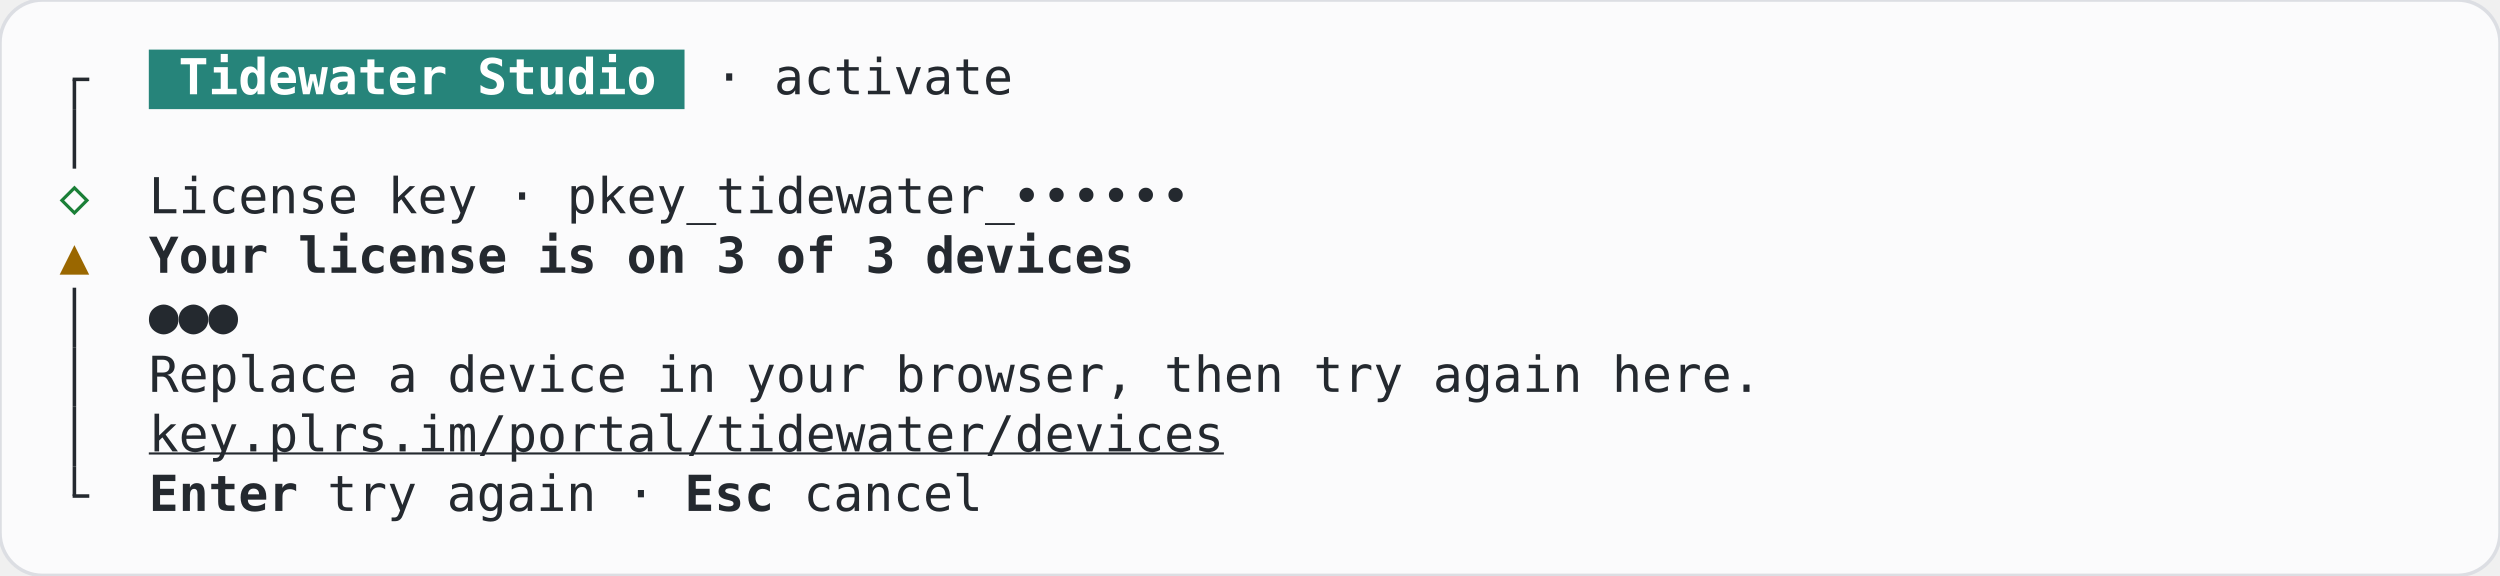
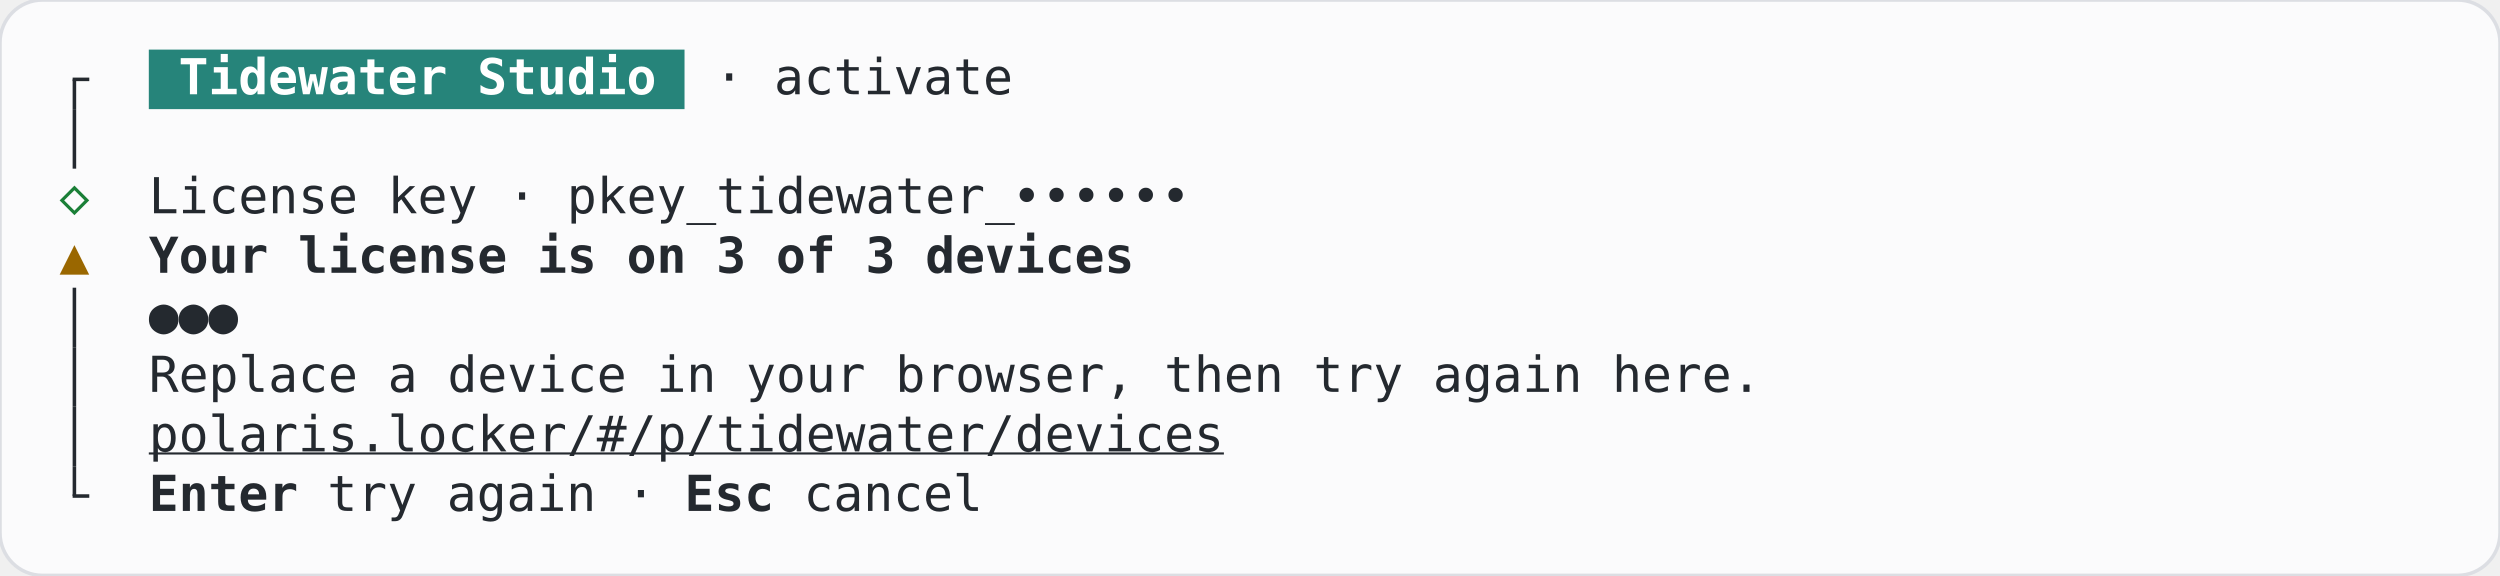
<svg xmlns="http://www.w3.org/2000/svg" width="705.6" height="162.4" viewBox="0 0 705.6 162.4" role="img" aria-label="DeviceLimit, browser-mode, terminal, light theme">
  <rect width="705.6" height="162.4" rx="12" fill="#fbfbfc" stroke="#dcdee3" />
  <g font-family="JetBrains Mono, ui-monospace, monospace" font-size="14" xml:space="preserve">
    <rect x="42" y="14" width="151.2" height="16.8" fill="#26847a" />
    <rect x="20.5" y="22.4" width="1" height="8.4" fill="#24292f" />
    <rect x="20.5" y="21.9" width="4.7" height="1" fill="#24292f" />
    <text x="50.4" y="26.6" textLength="134.4" lengthAdjust="spacingAndGlyphs" fill="#ffffff" font-weight="600">Tidewater Studio</text>
    <text x="201.6" y="26.6" textLength="84" lengthAdjust="spacingAndGlyphs" fill="#24292f">· activate</text>
    <rect x="20.5" y="30.8" width="1" height="16.8" fill="#24292f" />
    <text x="21" y="60.2" text-anchor="middle" fill="#1a7f37">◇</text>
    <text x="42" y="60.2" textLength="243.6" lengthAdjust="spacingAndGlyphs" fill="#24292f">License key · pkey_tidewater_</text>
    <text x="289.8" y="60.2" text-anchor="middle" fill="#24292f">•</text>
    <text x="298.2" y="60.2" text-anchor="middle" fill="#24292f">•</text>
    <text x="306.6" y="60.2" text-anchor="middle" fill="#24292f">•</text>
    <text x="315" y="60.2" text-anchor="middle" fill="#24292f">•</text>
    <text x="323.4" y="60.2" text-anchor="middle" fill="#24292f">•</text>
    <text x="331.8" y="60.2" text-anchor="middle" fill="#24292f">•</text>
    <text x="21" y="77" text-anchor="middle" fill="#9a6700">▲</text>
    <text x="42" y="77" textLength="277.2" lengthAdjust="spacingAndGlyphs" fill="#24292f" font-weight="600">Your license is on 3 of 3 devices</text>
    <rect x="20.5" y="81.2" width="1" height="16.8" fill="#24292f" />
    <text x="46.2" y="93.8" text-anchor="middle" fill="#24292f" font-weight="600">●</text>
    <text x="54.6" y="93.8" text-anchor="middle" fill="#24292f" font-weight="600">●</text>
    <text x="63" y="93.8" text-anchor="middle" fill="#24292f" font-weight="600">●</text>
    <rect x="20.5" y="98" width="1" height="16.8" fill="#24292f" />
    <text x="42" y="110.6" textLength="453.6" lengthAdjust="spacingAndGlyphs" fill="#24292f">Replace a device in your browser, then try again here.</text>
    <rect x="20.5" y="114.8" width="1" height="16.8" fill="#24292f" />
-     <text x="42" y="127.4" textLength="302.4" lengthAdjust="spacingAndGlyphs" fill="#24292f" text-decoration="underline">key.plrs.im/portal/tidewater/devices</text>
+     <text x="42" y="127.4" textLength="302.4" lengthAdjust="spacingAndGlyphs" fill="#24292f" text-decoration="underline">polaris.locker/#/p/tidewater/devices</text>
    <rect x="20.5" y="131.6" width="1" height="8.4" fill="#24292f" />
    <rect x="20.5" y="139.5" width="4.7" height="1" fill="#24292f" />
    <text x="42" y="144.2" textLength="42" lengthAdjust="spacingAndGlyphs" fill="#24292f" font-weight="600">Enter</text>
    <text x="92.4" y="144.2" textLength="92.4" lengthAdjust="spacingAndGlyphs" fill="#24292f">try again ·</text>
    <text x="193.2" y="144.2" textLength="25.2" lengthAdjust="spacingAndGlyphs" fill="#24292f" font-weight="600">Esc</text>
    <text x="226.8" y="144.2" textLength="50.4" lengthAdjust="spacingAndGlyphs" fill="#24292f">cancel</text>
  </g>
</svg>
